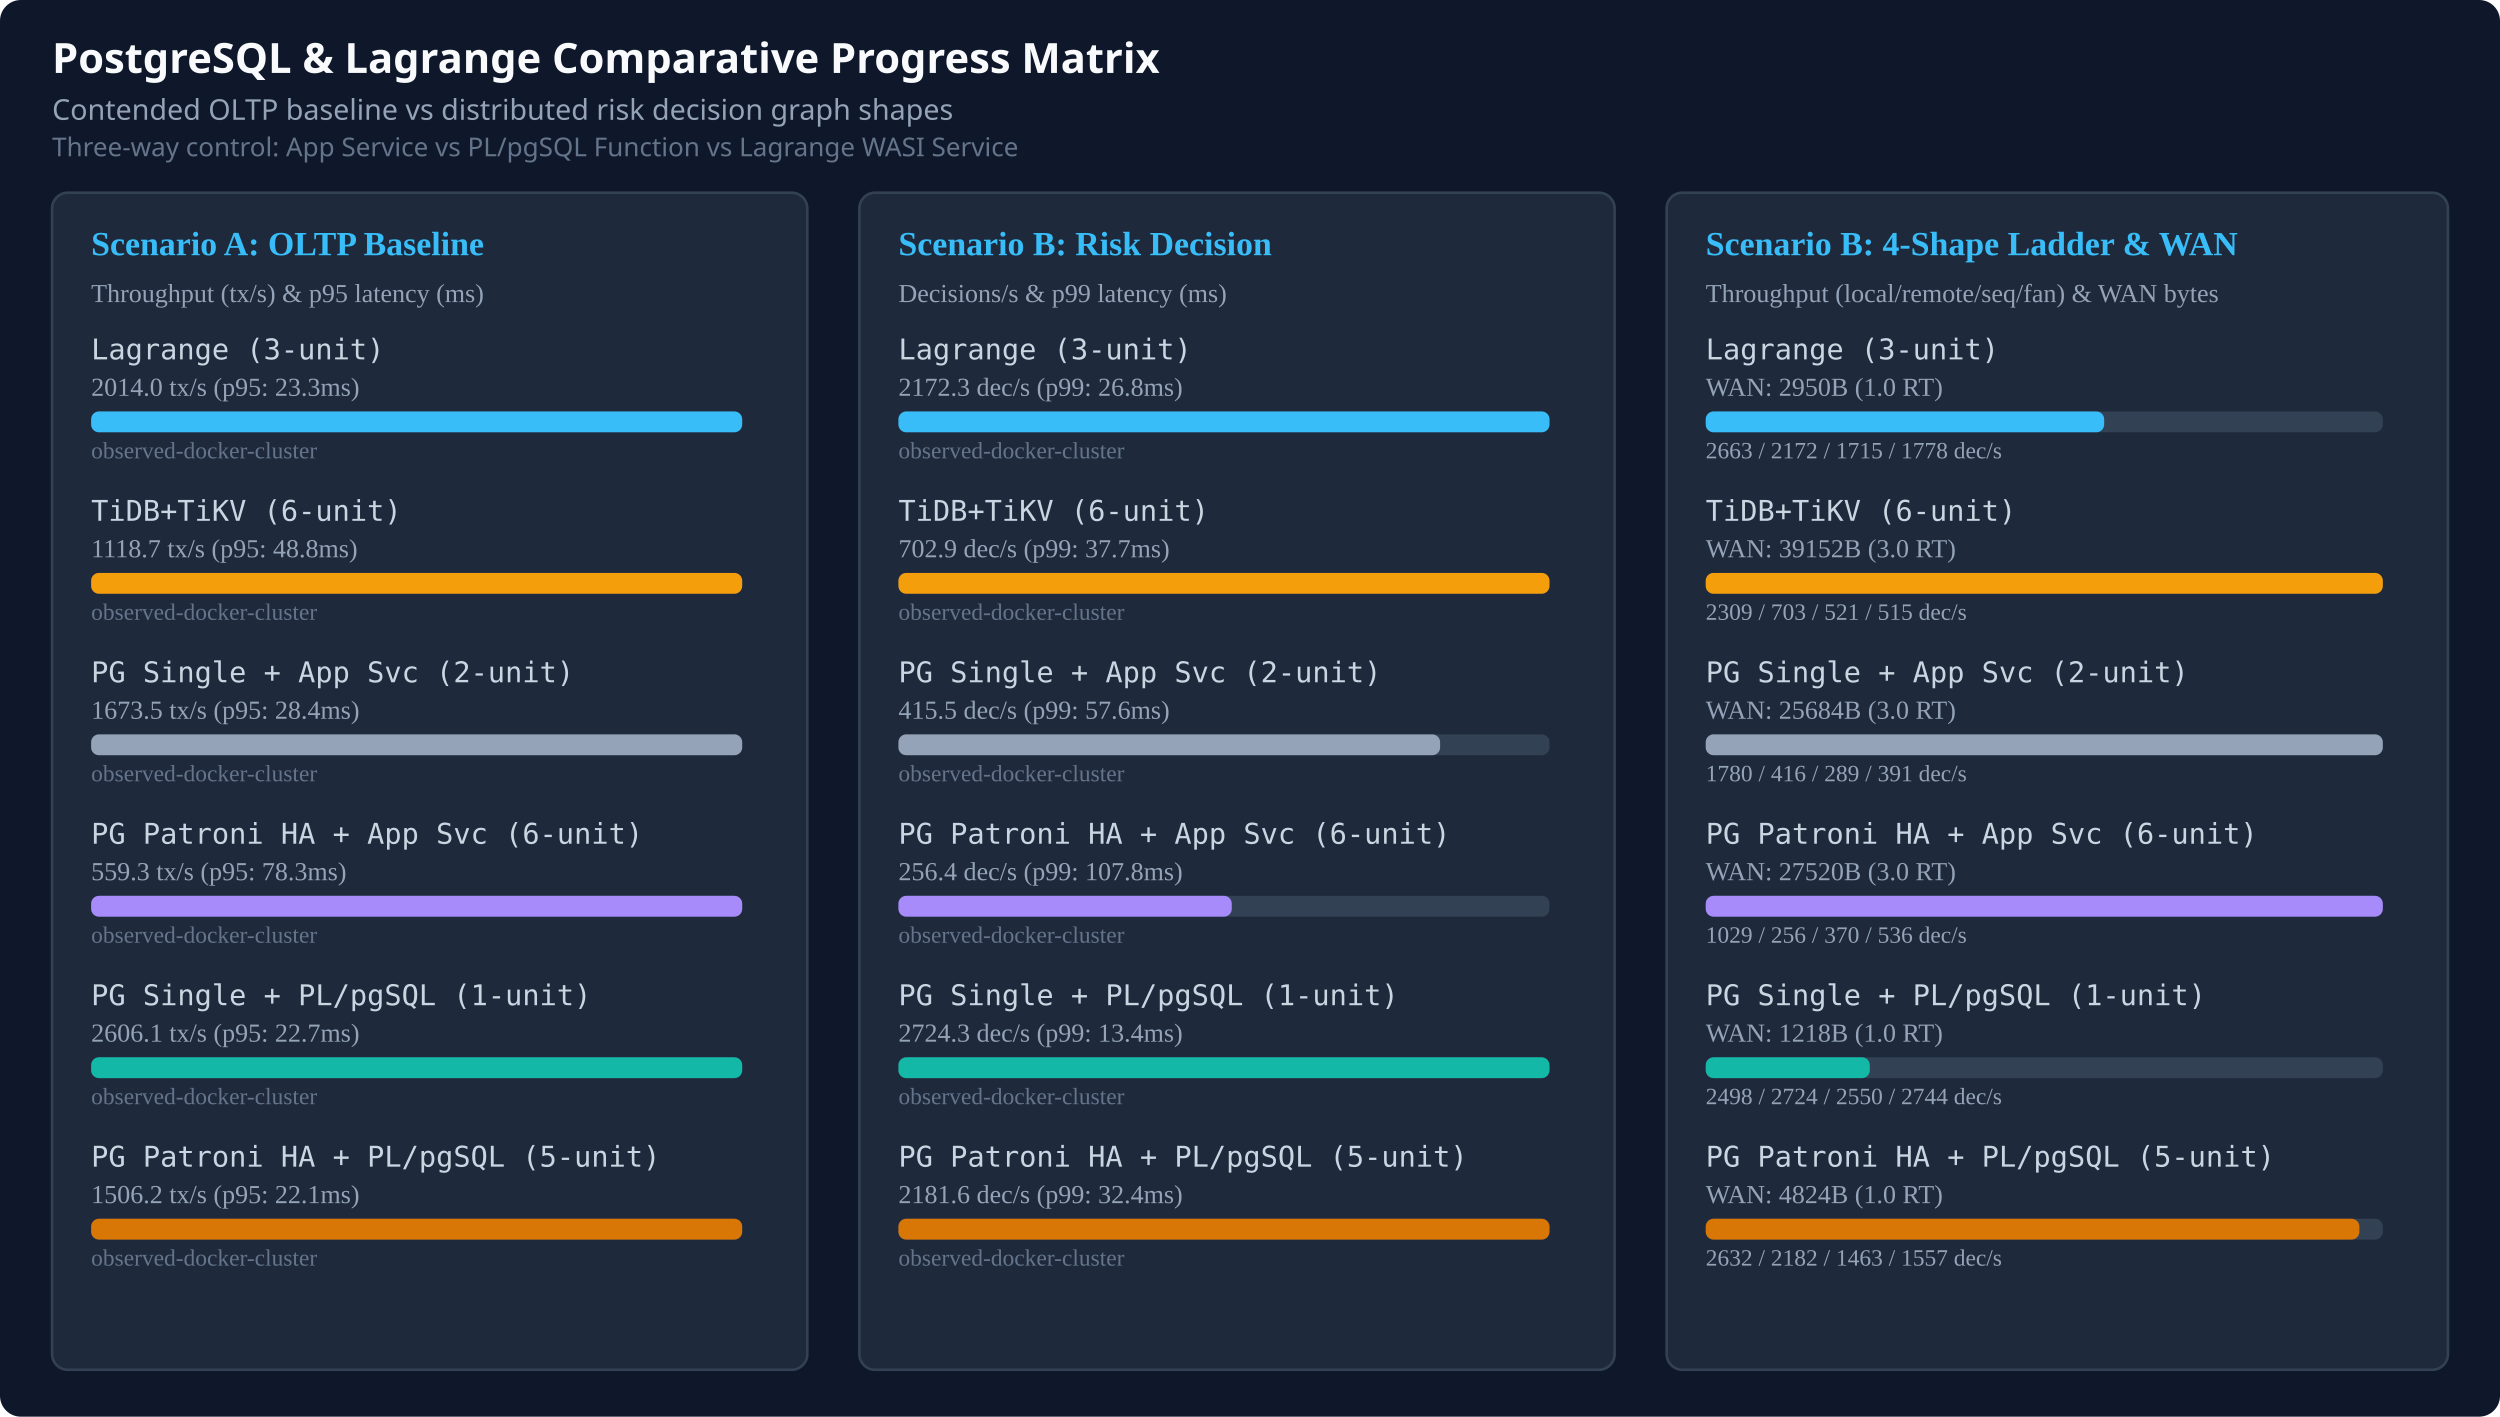
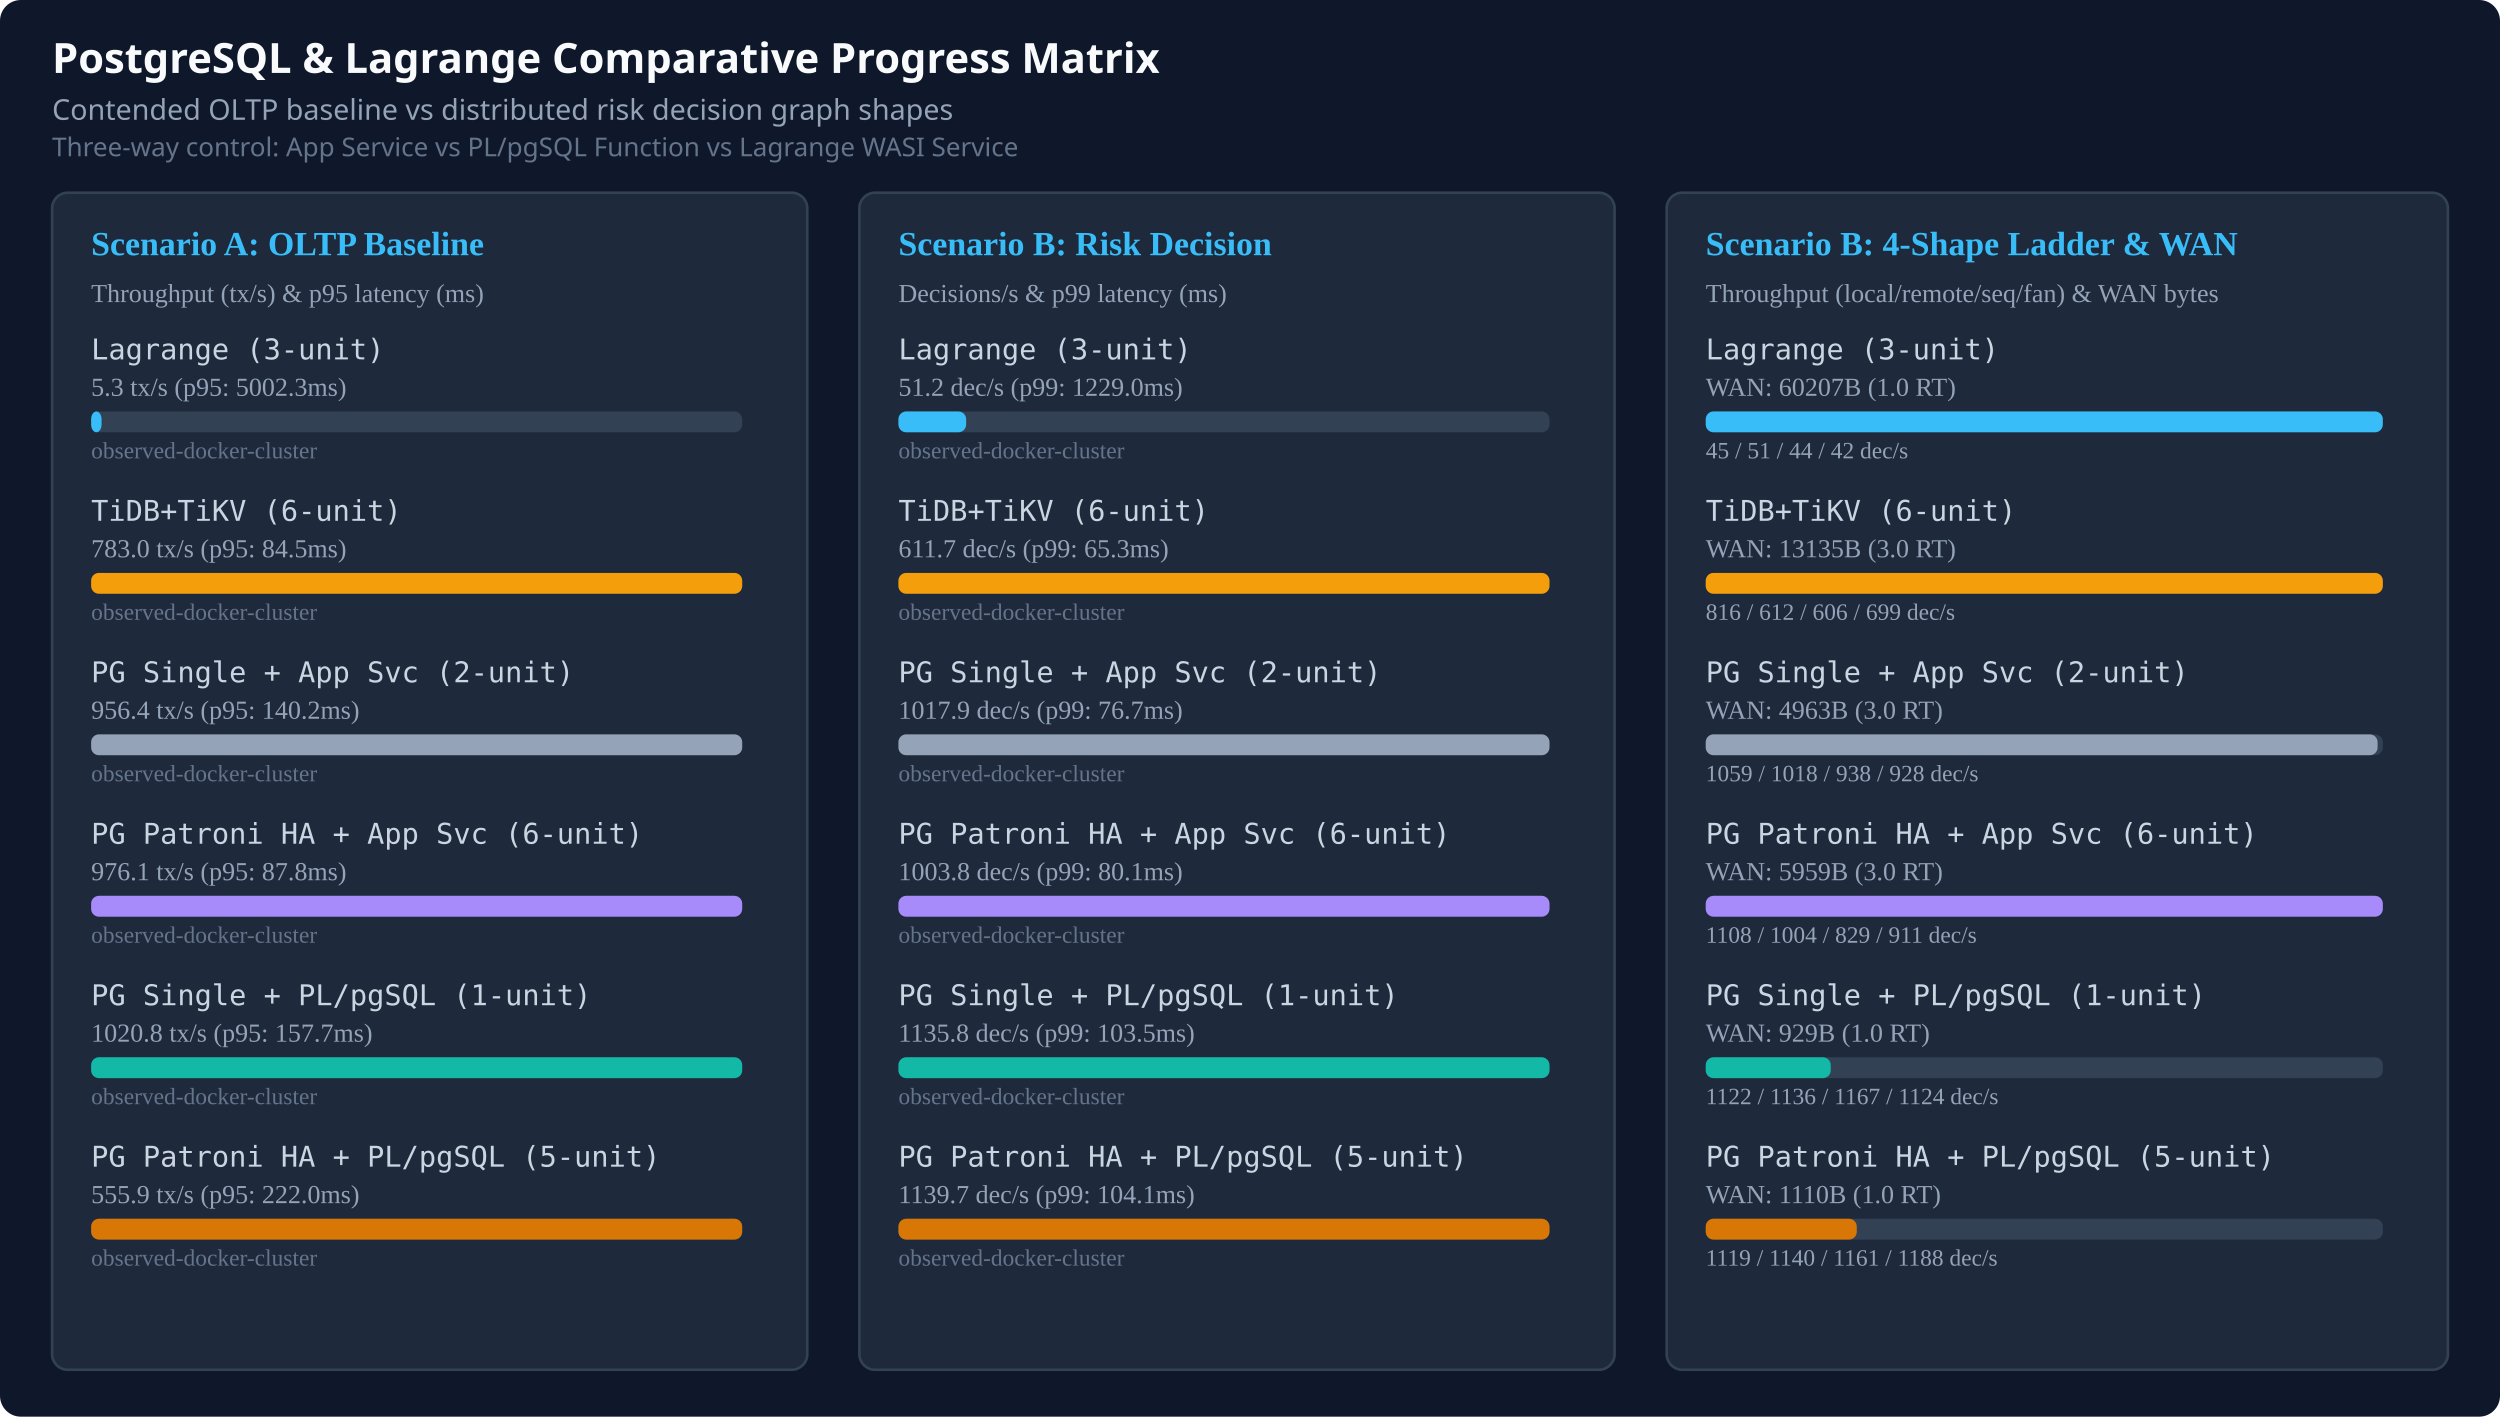
<svg xmlns="http://www.w3.org/2000/svg" viewBox="0 0 960 544" width="960" height="544">
  <rect width="960" height="544" fill="#0f172a" rx="8" />
  <text x="20" y="28" fill="#f8fafc" font-size="16" font-family="system-ui, sans-serif" font-weight="bold">PostgreSQL &amp; Lagrange Comparative Progress Matrix</text>
  <text x="20" y="46" fill="#94a3b8" font-size="11" font-family="system-ui, sans-serif">Contended OLTP baseline vs distributed risk decision graph shapes</text>
  <text x="20" y="60" fill="#64748b" font-size="10" font-family="system-ui, sans-serif">Three-way control: App Service vs PL/pgSQL Function vs Lagrange WASI Service</text>
  <rect x="20" y="74" width="290" height="452" fill="#1e293b" rx="6" stroke="#334155" />
  <a href="tidb-reference-scenarios.md#scenario-a-tidb-oltp-baseline">
    <text x="35" y="98" fill="#38bdf8" font-size="13" font-weight="bold">Scenario A: OLTP Baseline</text>
  </a>
  <text x="35" y="116" fill="#94a3b8" font-size="10">Throughput (tx/s) &amp; p95 latency (ms)</text>
  <rect x="330" y="74" width="290" height="452" fill="#1e293b" rx="6" stroke="#334155" />
  <a href="tidb-reference-scenarios.md#scenario-b-tidb-distributed-risk-decision">
    <text x="345" y="98" fill="#38bdf8" font-size="13" font-weight="bold">Scenario B: Risk Decision</text>
  </a>
  <text x="345" y="116" fill="#94a3b8" font-size="10">Decisions/s &amp; p99 latency (ms)</text>
  <rect x="640" y="74" width="300" height="452" fill="#1e293b" rx="6" stroke="#334155" />
  <text x="655" y="98" fill="#38bdf8" font-size="13" font-weight="bold">Scenario B: 4-Shape Ladder &amp; WAN</text>
  <text x="655" y="116" fill="#94a3b8" font-size="10">Throughput (local/remote/seq/fan) &amp; WAN bytes</text>
  <text x="35" y="138" fill="#cbd5e1" font-size="11" font-family="monospace">Lagrange (3-unit)</text>
-   <text x="35" y="152" fill="#94a3b8" font-size="10">2014.0 tx/s (p95: 23.3ms)</text>
+   <text x="35" y="152" fill="#94a3b8" font-size="10">5.3 tx/s (p95: 5002.3ms)</text>
  <rect x="35" y="158" width="250" height="8" fill="#334155" rx="3" />
-   <rect x="35" y="158" width="250" height="8" fill="#38bdf8" rx="3" />
+   <rect x="35" y="158" width="4" height="8" fill="#38bdf8" rx="3" />
  <text x="35" y="176" fill="#64748b" font-size="9">observed-docker-cluster</text>
  <text x="345" y="138" fill="#cbd5e1" font-size="11" font-family="monospace">Lagrange (3-unit)</text>
-   <text x="345" y="152" fill="#94a3b8" font-size="10">2172.3 dec/s (p99: 26.8ms)</text>
+   <text x="345" y="152" fill="#94a3b8" font-size="10">51.2 dec/s (p99: 1229.0ms)</text>
  <rect x="345" y="158" width="250" height="8" fill="#334155" rx="3" />
-   <rect x="345" y="158" width="250" height="8" fill="#38bdf8" rx="3" />
+   <rect x="345" y="158" width="26" height="8" fill="#38bdf8" rx="3" />
  <text x="345" y="176" fill="#64748b" font-size="9">observed-docker-cluster</text>
  <text x="35" y="200" fill="#cbd5e1" font-size="11" font-family="monospace">TiDB+TiKV (6-unit)</text>
-   <text x="35" y="214" fill="#94a3b8" font-size="10">1118.7 tx/s (p95: 48.8ms)</text>
+   <text x="35" y="214" fill="#94a3b8" font-size="10">783.0 tx/s (p95: 84.5ms)</text>
  <rect x="35" y="220" width="250" height="8" fill="#334155" rx="3" />
  <rect x="35" y="220" width="250" height="8" fill="#f59e0b" rx="3" />
  <text x="35" y="238" fill="#64748b" font-size="9">observed-docker-cluster</text>
  <text x="345" y="200" fill="#cbd5e1" font-size="11" font-family="monospace">TiDB+TiKV (6-unit)</text>
-   <text x="345" y="214" fill="#94a3b8" font-size="10">702.9 dec/s (p99: 37.7ms)</text>
+   <text x="345" y="214" fill="#94a3b8" font-size="10">611.7 dec/s (p99: 65.3ms)</text>
  <rect x="345" y="220" width="250" height="8" fill="#334155" rx="3" />
  <rect x="345" y="220" width="250" height="8" fill="#f59e0b" rx="3" />
  <text x="345" y="238" fill="#64748b" font-size="9">observed-docker-cluster</text>
  <text x="35" y="262" fill="#cbd5e1" font-size="11" font-family="monospace">PG Single + App Svc (2-unit)</text>
-   <text x="35" y="276" fill="#94a3b8" font-size="10">1673.5 tx/s (p95: 28.4ms)</text>
+   <text x="35" y="276" fill="#94a3b8" font-size="10">956.4 tx/s (p95: 140.2ms)</text>
  <rect x="35" y="282" width="250" height="8" fill="#334155" rx="3" />
  <rect x="35" y="282" width="250" height="8" fill="#94a3b8" rx="3" />
  <text x="35" y="300" fill="#64748b" font-size="9">observed-docker-cluster</text>
  <text x="345" y="262" fill="#cbd5e1" font-size="11" font-family="monospace">PG Single + App Svc (2-unit)</text>
-   <text x="345" y="276" fill="#94a3b8" font-size="10">415.5 dec/s (p99: 57.6ms)</text>
+   <text x="345" y="276" fill="#94a3b8" font-size="10">1017.9 dec/s (p99: 76.7ms)</text>
  <rect x="345" y="282" width="250" height="8" fill="#334155" rx="3" />
-   <rect x="345" y="282" width="208" height="8" fill="#94a3b8" rx="3" />
+   <rect x="345" y="282" width="250" height="8" fill="#94a3b8" rx="3" />
  <text x="345" y="300" fill="#64748b" font-size="9">observed-docker-cluster</text>
  <text x="35" y="324" fill="#cbd5e1" font-size="11" font-family="monospace">PG Patroni HA + App Svc (6-unit)</text>
-   <text x="35" y="338" fill="#94a3b8" font-size="10">559.3 tx/s (p95: 78.3ms)</text>
+   <text x="35" y="338" fill="#94a3b8" font-size="10">976.1 tx/s (p95: 87.8ms)</text>
  <rect x="35" y="344" width="250" height="8" fill="#334155" rx="3" />
  <rect x="35" y="344" width="250" height="8" fill="#a78bfa" rx="3" />
  <text x="35" y="362" fill="#64748b" font-size="9">observed-docker-cluster</text>
  <text x="345" y="324" fill="#cbd5e1" font-size="11" font-family="monospace">PG Patroni HA + App Svc (6-unit)</text>
-   <text x="345" y="338" fill="#94a3b8" font-size="10">256.4 dec/s (p99: 107.8ms)</text>
+   <text x="345" y="338" fill="#94a3b8" font-size="10">1003.8 dec/s (p99: 80.1ms)</text>
  <rect x="345" y="344" width="250" height="8" fill="#334155" rx="3" />
-   <rect x="345" y="344" width="128" height="8" fill="#a78bfa" rx="3" />
+   <rect x="345" y="344" width="250" height="8" fill="#a78bfa" rx="3" />
  <text x="345" y="362" fill="#64748b" font-size="9">observed-docker-cluster</text>
  <text x="35" y="386" fill="#cbd5e1" font-size="11" font-family="monospace">PG Single + PL/pgSQL (1-unit)</text>
-   <text x="35" y="400" fill="#94a3b8" font-size="10">2606.1 tx/s (p95: 22.7ms)</text>
+   <text x="35" y="400" fill="#94a3b8" font-size="10">1020.8 tx/s (p95: 157.7ms)</text>
  <rect x="35" y="406" width="250" height="8" fill="#334155" rx="3" />
  <rect x="35" y="406" width="250" height="8" fill="#14b8a6" rx="3" />
  <text x="35" y="424" fill="#64748b" font-size="9">observed-docker-cluster</text>
  <text x="345" y="386" fill="#cbd5e1" font-size="11" font-family="monospace">PG Single + PL/pgSQL (1-unit)</text>
-   <text x="345" y="400" fill="#94a3b8" font-size="10">2724.3 dec/s (p99: 13.4ms)</text>
+   <text x="345" y="400" fill="#94a3b8" font-size="10">1135.8 dec/s (p99: 103.5ms)</text>
  <rect x="345" y="406" width="250" height="8" fill="#334155" rx="3" />
  <rect x="345" y="406" width="250" height="8" fill="#14b8a6" rx="3" />
  <text x="345" y="424" fill="#64748b" font-size="9">observed-docker-cluster</text>
  <text x="35" y="448" fill="#cbd5e1" font-size="11" font-family="monospace">PG Patroni HA + PL/pgSQL (5-unit)</text>
-   <text x="35" y="462" fill="#94a3b8" font-size="10">1506.2 tx/s (p95: 22.1ms)</text>
+   <text x="35" y="462" fill="#94a3b8" font-size="10">555.9 tx/s (p95: 222.0ms)</text>
  <rect x="35" y="468" width="250" height="8" fill="#334155" rx="3" />
  <rect x="35" y="468" width="250" height="8" fill="#d97706" rx="3" />
  <text x="35" y="486" fill="#64748b" font-size="9">observed-docker-cluster</text>
  <text x="345" y="448" fill="#cbd5e1" font-size="11" font-family="monospace">PG Patroni HA + PL/pgSQL (5-unit)</text>
-   <text x="345" y="462" fill="#94a3b8" font-size="10">2181.6 dec/s (p99: 32.4ms)</text>
+   <text x="345" y="462" fill="#94a3b8" font-size="10">1139.7 dec/s (p99: 104.1ms)</text>
  <rect x="345" y="468" width="250" height="8" fill="#334155" rx="3" />
  <rect x="345" y="468" width="250" height="8" fill="#d97706" rx="3" />
  <text x="345" y="486" fill="#64748b" font-size="9">observed-docker-cluster</text>
  <text x="655" y="138" fill="#cbd5e1" font-size="11" font-family="monospace">Lagrange (3-unit)</text>
-   <text x="655" y="152" fill="#94a3b8" font-size="10">WAN: 2950B (1.0 RT)</text>
+   <text x="655" y="152" fill="#94a3b8" font-size="10">WAN: 60207B (1.0 RT)</text>
  <rect x="655" y="158" width="260" height="8" fill="#334155" rx="3" />
-   <rect x="655" y="158" width="153" height="8" fill="#38bdf8" rx="3" />
-   <text x="655" y="176" fill="#94a3b8" font-size="9">2663 / 2172 / 1715 / 1778 dec/s</text>
+   <rect x="655" y="158" width="260" height="8" fill="#38bdf8" rx="3" />
+   <text x="655" y="176" fill="#94a3b8" font-size="9">45 / 51 / 44 / 42 dec/s</text>
  <text x="655" y="200" fill="#cbd5e1" font-size="11" font-family="monospace">TiDB+TiKV (6-unit)</text>
-   <text x="655" y="214" fill="#94a3b8" font-size="10">WAN: 39152B (3.0 RT)</text>
+   <text x="655" y="214" fill="#94a3b8" font-size="10">WAN: 13135B (3.0 RT)</text>
  <rect x="655" y="220" width="260" height="8" fill="#334155" rx="3" />
  <rect x="655" y="220" width="260" height="8" fill="#f59e0b" rx="3" />
-   <text x="655" y="238" fill="#94a3b8" font-size="9">2309 / 703 / 521 / 515 dec/s</text>
+   <text x="655" y="238" fill="#94a3b8" font-size="9">816 / 612 / 606 / 699 dec/s</text>
  <text x="655" y="262" fill="#cbd5e1" font-size="11" font-family="monospace">PG Single + App Svc (2-unit)</text>
-   <text x="655" y="276" fill="#94a3b8" font-size="10">WAN: 25684B (3.0 RT)</text>
+   <text x="655" y="276" fill="#94a3b8" font-size="10">WAN: 4963B (3.0 RT)</text>
  <rect x="655" y="282" width="260" height="8" fill="#334155" rx="3" />
-   <rect x="655" y="282" width="260" height="8" fill="#94a3b8" rx="3" />
-   <text x="655" y="300" fill="#94a3b8" font-size="9">1780 / 416 / 289 / 391 dec/s</text>
+   <rect x="655" y="282" width="258" height="8" fill="#94a3b8" rx="3" />
+   <text x="655" y="300" fill="#94a3b8" font-size="9">1059 / 1018 / 938 / 928 dec/s</text>
  <text x="655" y="324" fill="#cbd5e1" font-size="11" font-family="monospace">PG Patroni HA + App Svc (6-unit)</text>
-   <text x="655" y="338" fill="#94a3b8" font-size="10">WAN: 27520B (3.0 RT)</text>
+   <text x="655" y="338" fill="#94a3b8" font-size="10">WAN: 5959B (3.0 RT)</text>
  <rect x="655" y="344" width="260" height="8" fill="#334155" rx="3" />
  <rect x="655" y="344" width="260" height="8" fill="#a78bfa" rx="3" />
-   <text x="655" y="362" fill="#94a3b8" font-size="9">1029 / 256 / 370 / 536 dec/s</text>
+   <text x="655" y="362" fill="#94a3b8" font-size="9">1108 / 1004 / 829 / 911 dec/s</text>
  <text x="655" y="386" fill="#cbd5e1" font-size="11" font-family="monospace">PG Single + PL/pgSQL (1-unit)</text>
-   <text x="655" y="400" fill="#94a3b8" font-size="10">WAN: 1218B (1.0 RT)</text>
+   <text x="655" y="400" fill="#94a3b8" font-size="10">WAN: 929B (1.0 RT)</text>
  <rect x="655" y="406" width="260" height="8" fill="#334155" rx="3" />
-   <rect x="655" y="406" width="63" height="8" fill="#14b8a6" rx="3" />
-   <text x="655" y="424" fill="#94a3b8" font-size="9">2498 / 2724 / 2550 / 2744 dec/s</text>
+   <rect x="655" y="406" width="48" height="8" fill="#14b8a6" rx="3" />
+   <text x="655" y="424" fill="#94a3b8" font-size="9">1122 / 1136 / 1167 / 1124 dec/s</text>
  <text x="655" y="448" fill="#cbd5e1" font-size="11" font-family="monospace">PG Patroni HA + PL/pgSQL (5-unit)</text>
-   <text x="655" y="462" fill="#94a3b8" font-size="10">WAN: 4824B (1.0 RT)</text>
+   <text x="655" y="462" fill="#94a3b8" font-size="10">WAN: 1110B (1.0 RT)</text>
  <rect x="655" y="468" width="260" height="8" fill="#334155" rx="3" />
-   <rect x="655" y="468" width="251" height="8" fill="#d97706" rx="3" />
-   <text x="655" y="486" fill="#94a3b8" font-size="9">2632 / 2182 / 1463 / 1557 dec/s</text>
+   <rect x="655" y="468" width="58" height="8" fill="#d97706" rx="3" />
+   <text x="655" y="486" fill="#94a3b8" font-size="9">1119 / 1140 / 1161 / 1188 dec/s</text>
</svg>
